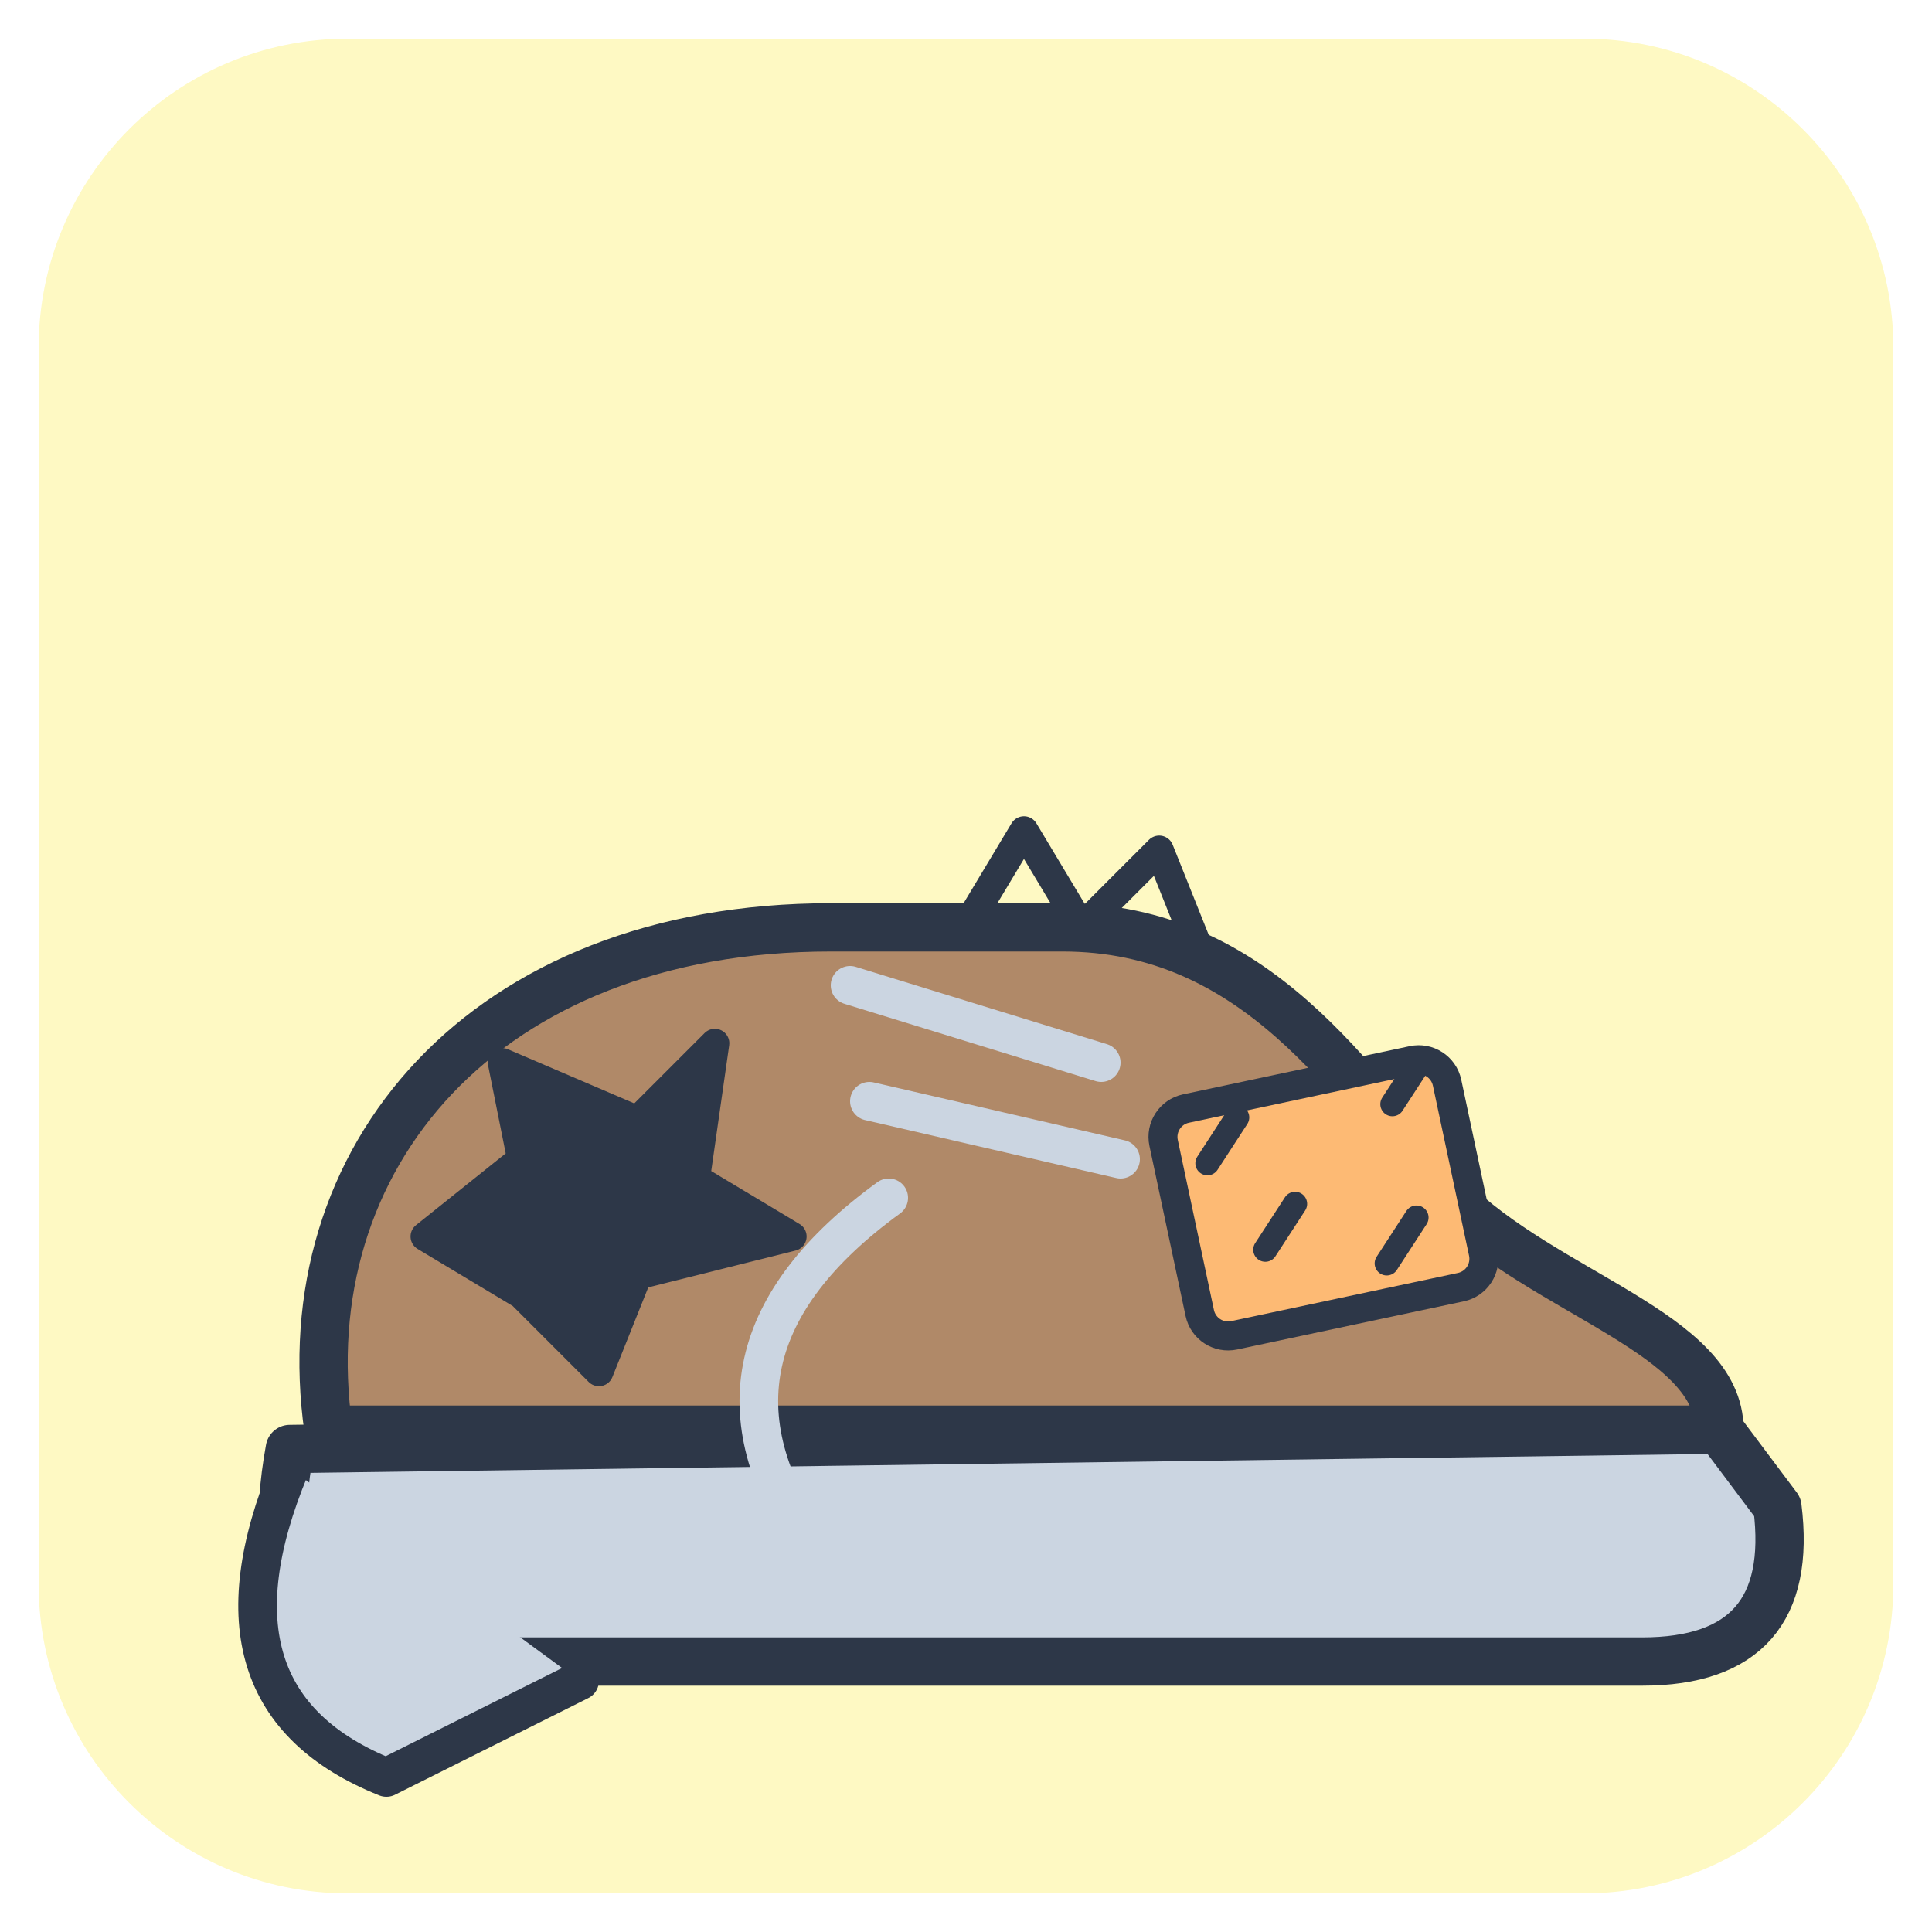
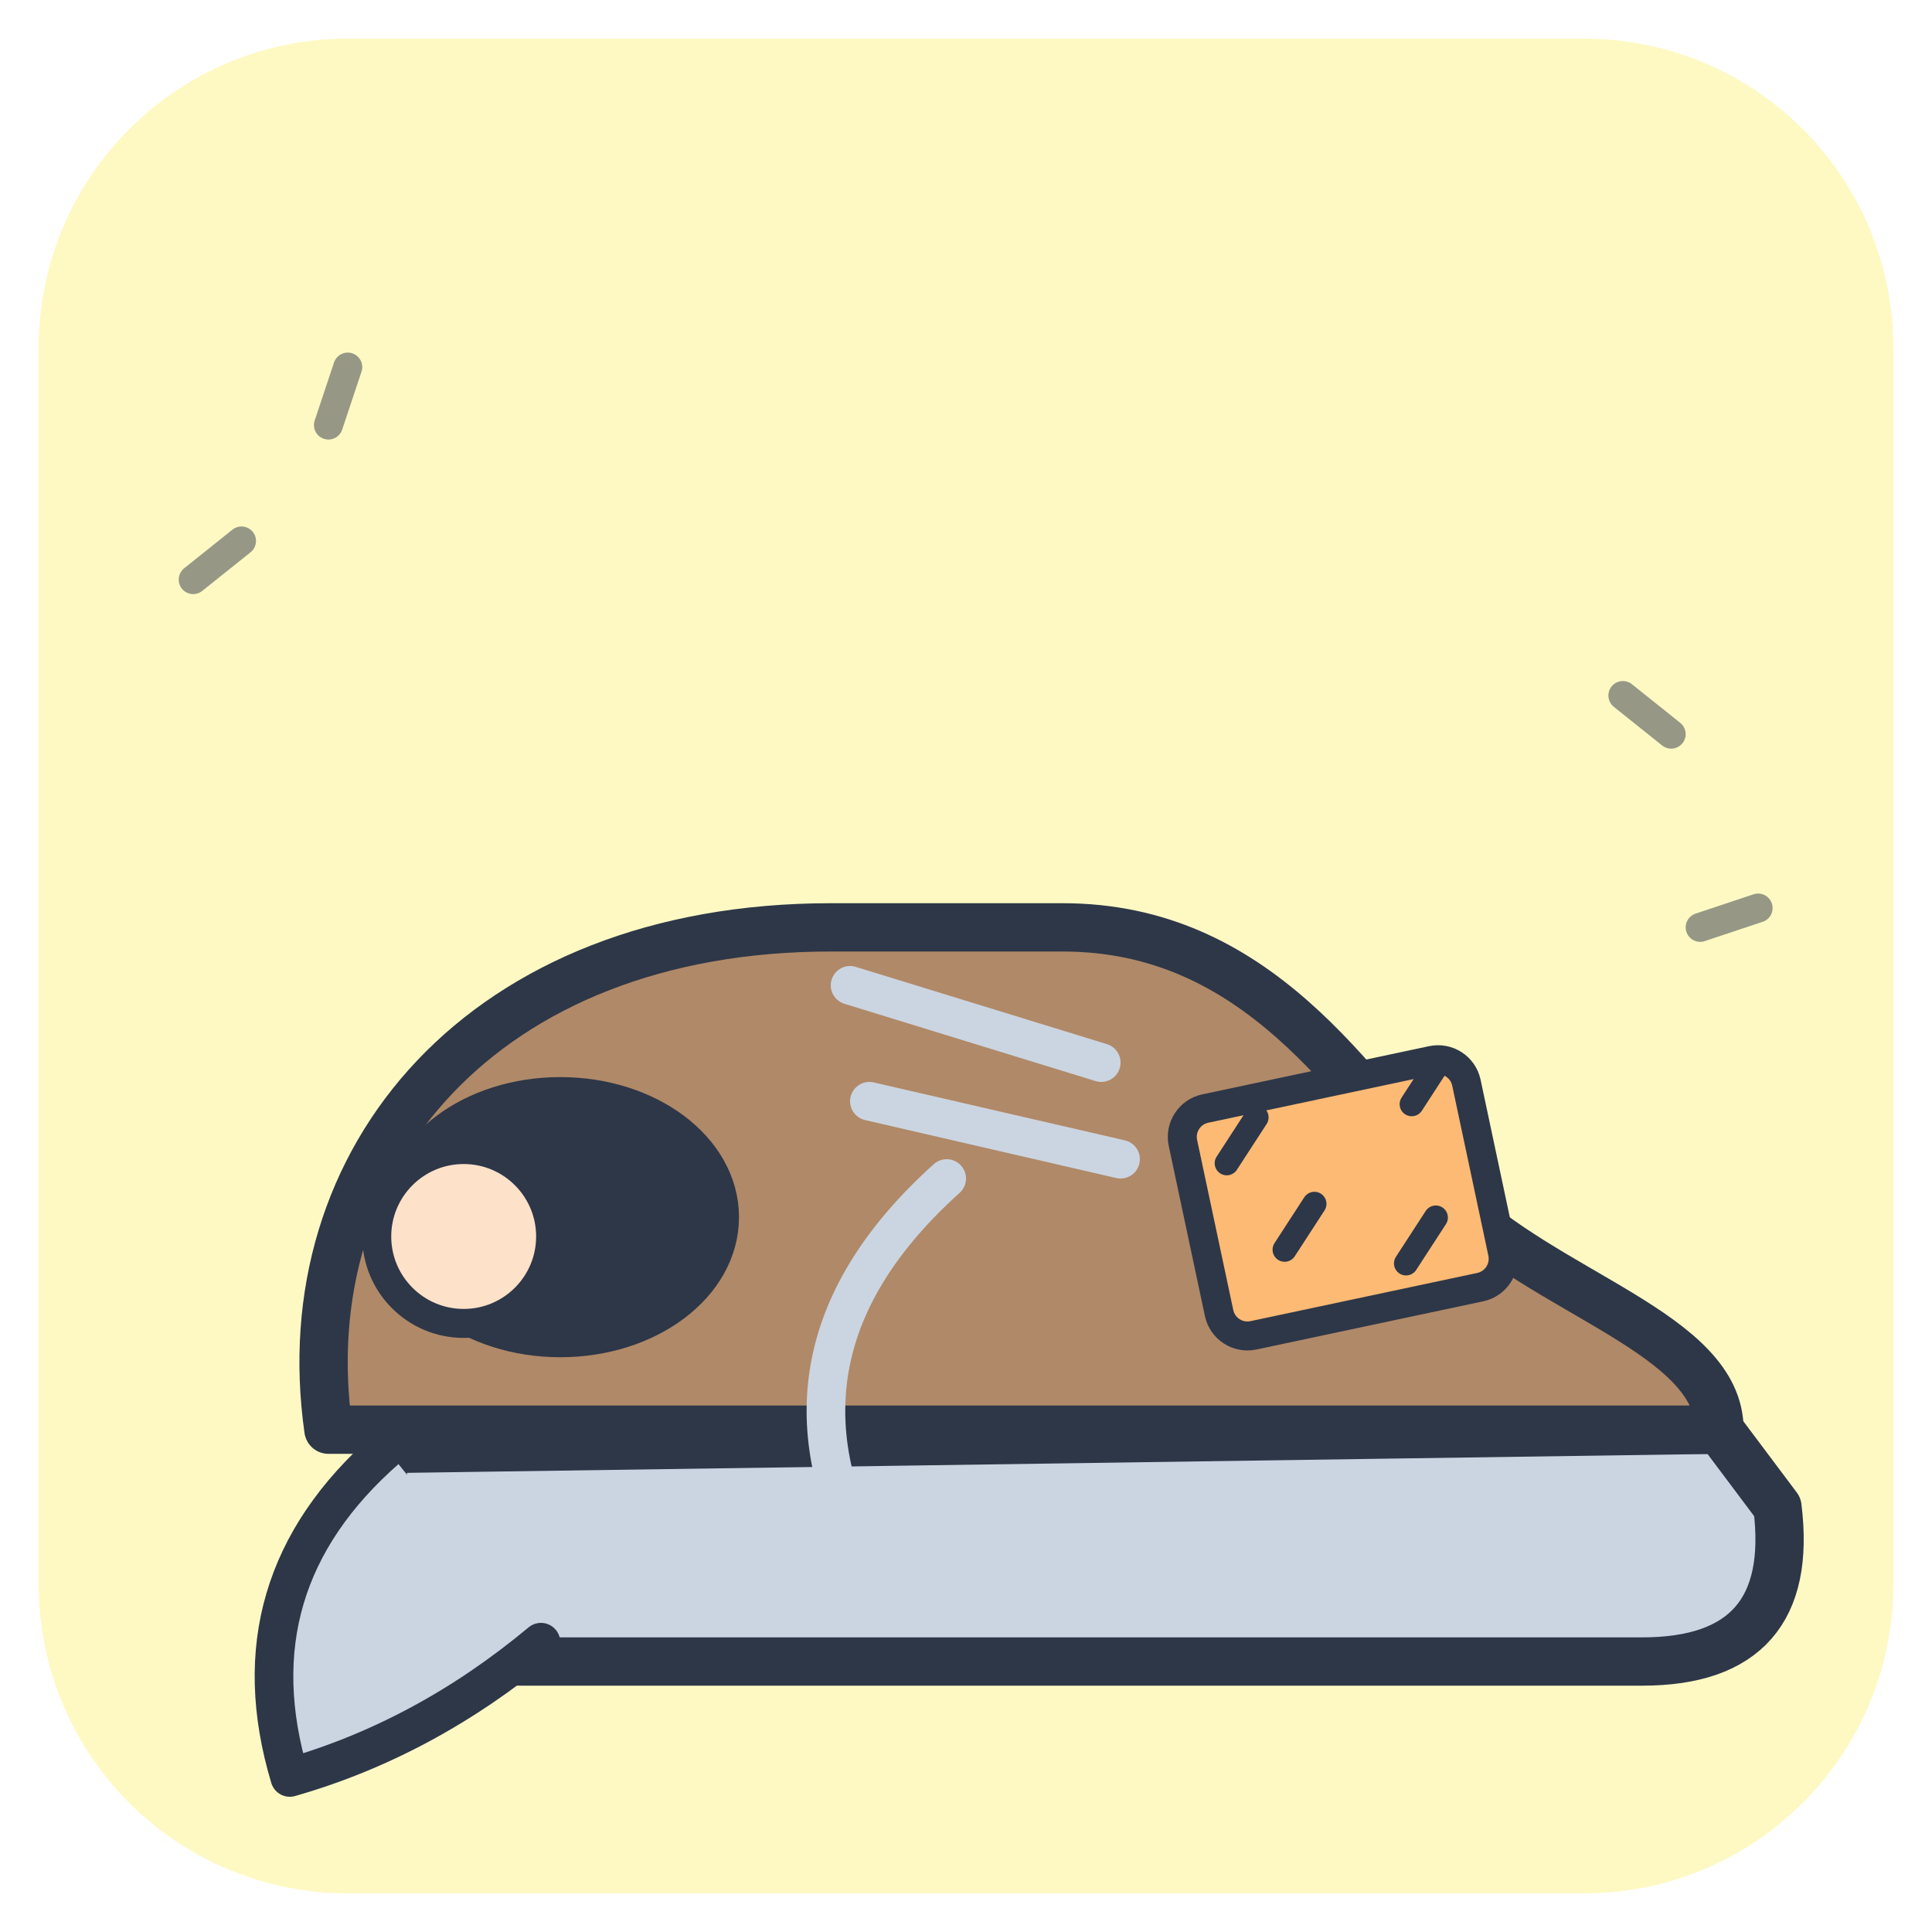
<svg xmlns="http://www.w3.org/2000/svg" viewBox="0 0 200 200" role="img" aria-label="ישן">
  <rect x="4" y="4" width="192" height="192" rx="32" fill="#FEF9C3" />
  <g stroke="#2D3748" stroke-width="5" stroke-linejoin="round" stroke-linecap="round">
-     <path d="M30 150 Q26 172 44 172 L170 172 Q186 172 184 156 L178 148 Z" fill="#CBD5E1" />
-     <path d="M30 152 Q20 176 40 184 L60 174" fill="#CBD5E1" stroke-width="4" />
+     <path d="M40 150 Q36 172 54 172 L170 172 Q186 172 184 156 L178 148 Z" fill="#CBD5E1" />
+     <path d="M40 150 Q24 164 30 184 Q44 180 56 170" fill="#CBD5E1" stroke-width="4" />
    <path d="M34 148 C30 120 50 96 86 96 L110 96 C130 96 140 112 150 124 C160 134 178 138 178 148 Z" fill="#B08968" />
-     <path d="M44 128 L54 120 L52 110 L66 116 L74 108 L72 122 L82 128 L66 132 L62 142 L54 134 Z" fill="#2D3748" stroke-width="3" />
+     <ellipse cx="58" cy="126" rx="16" ry="12" fill="#2D3748" />
+     <circle cx="48" cy="128" r="9" fill="#FDE1C8" stroke-width="3" />
    <path d="M88 102 L114 110 M90 114 L116 120" stroke="#CBD5E1" stroke-width="4" />
-     <path d="M92 124 Q70 140 84 160" fill="none" stroke="#CBD5E1" stroke-width="4" />
-     <rect x="122" y="112" width="30" height="24" rx="3" fill="#FDBA74" stroke-width="3" transform="rotate(-12 137 124)" />
-     <path d="M126 118 L130 114 M130 128 L134 124 M142 132 L146 128 M146 116 L150 112" stroke-width="2.5" transform="rotate(-12 137 124)" />
-     <path d="M100 96 L106 86 L112 96 L120 88 L124 98" fill="none" stroke-width="3" />
+     <path d="M98 122 Q78 140 90 162" fill="none" stroke="#CBD5E1" stroke-width="4" />
+     <rect x="124" y="112" width="30" height="24" rx="3" fill="#FDBA74" stroke-width="3" transform="rotate(-12 139 124)" />
+     <path d="M128 118 L132 114 M132 128 L136 124 M144 132 L148 128 M148 116 L152 112" stroke-width="2.5" transform="rotate(-12 139 124)" />
+     <path d="M20 60 l5 -4 M34 44 l2 -6 M176 96 l6 -2 M168 72 l5 4" stroke-width="3" opacity="0.5" />
  </g>
</svg>
